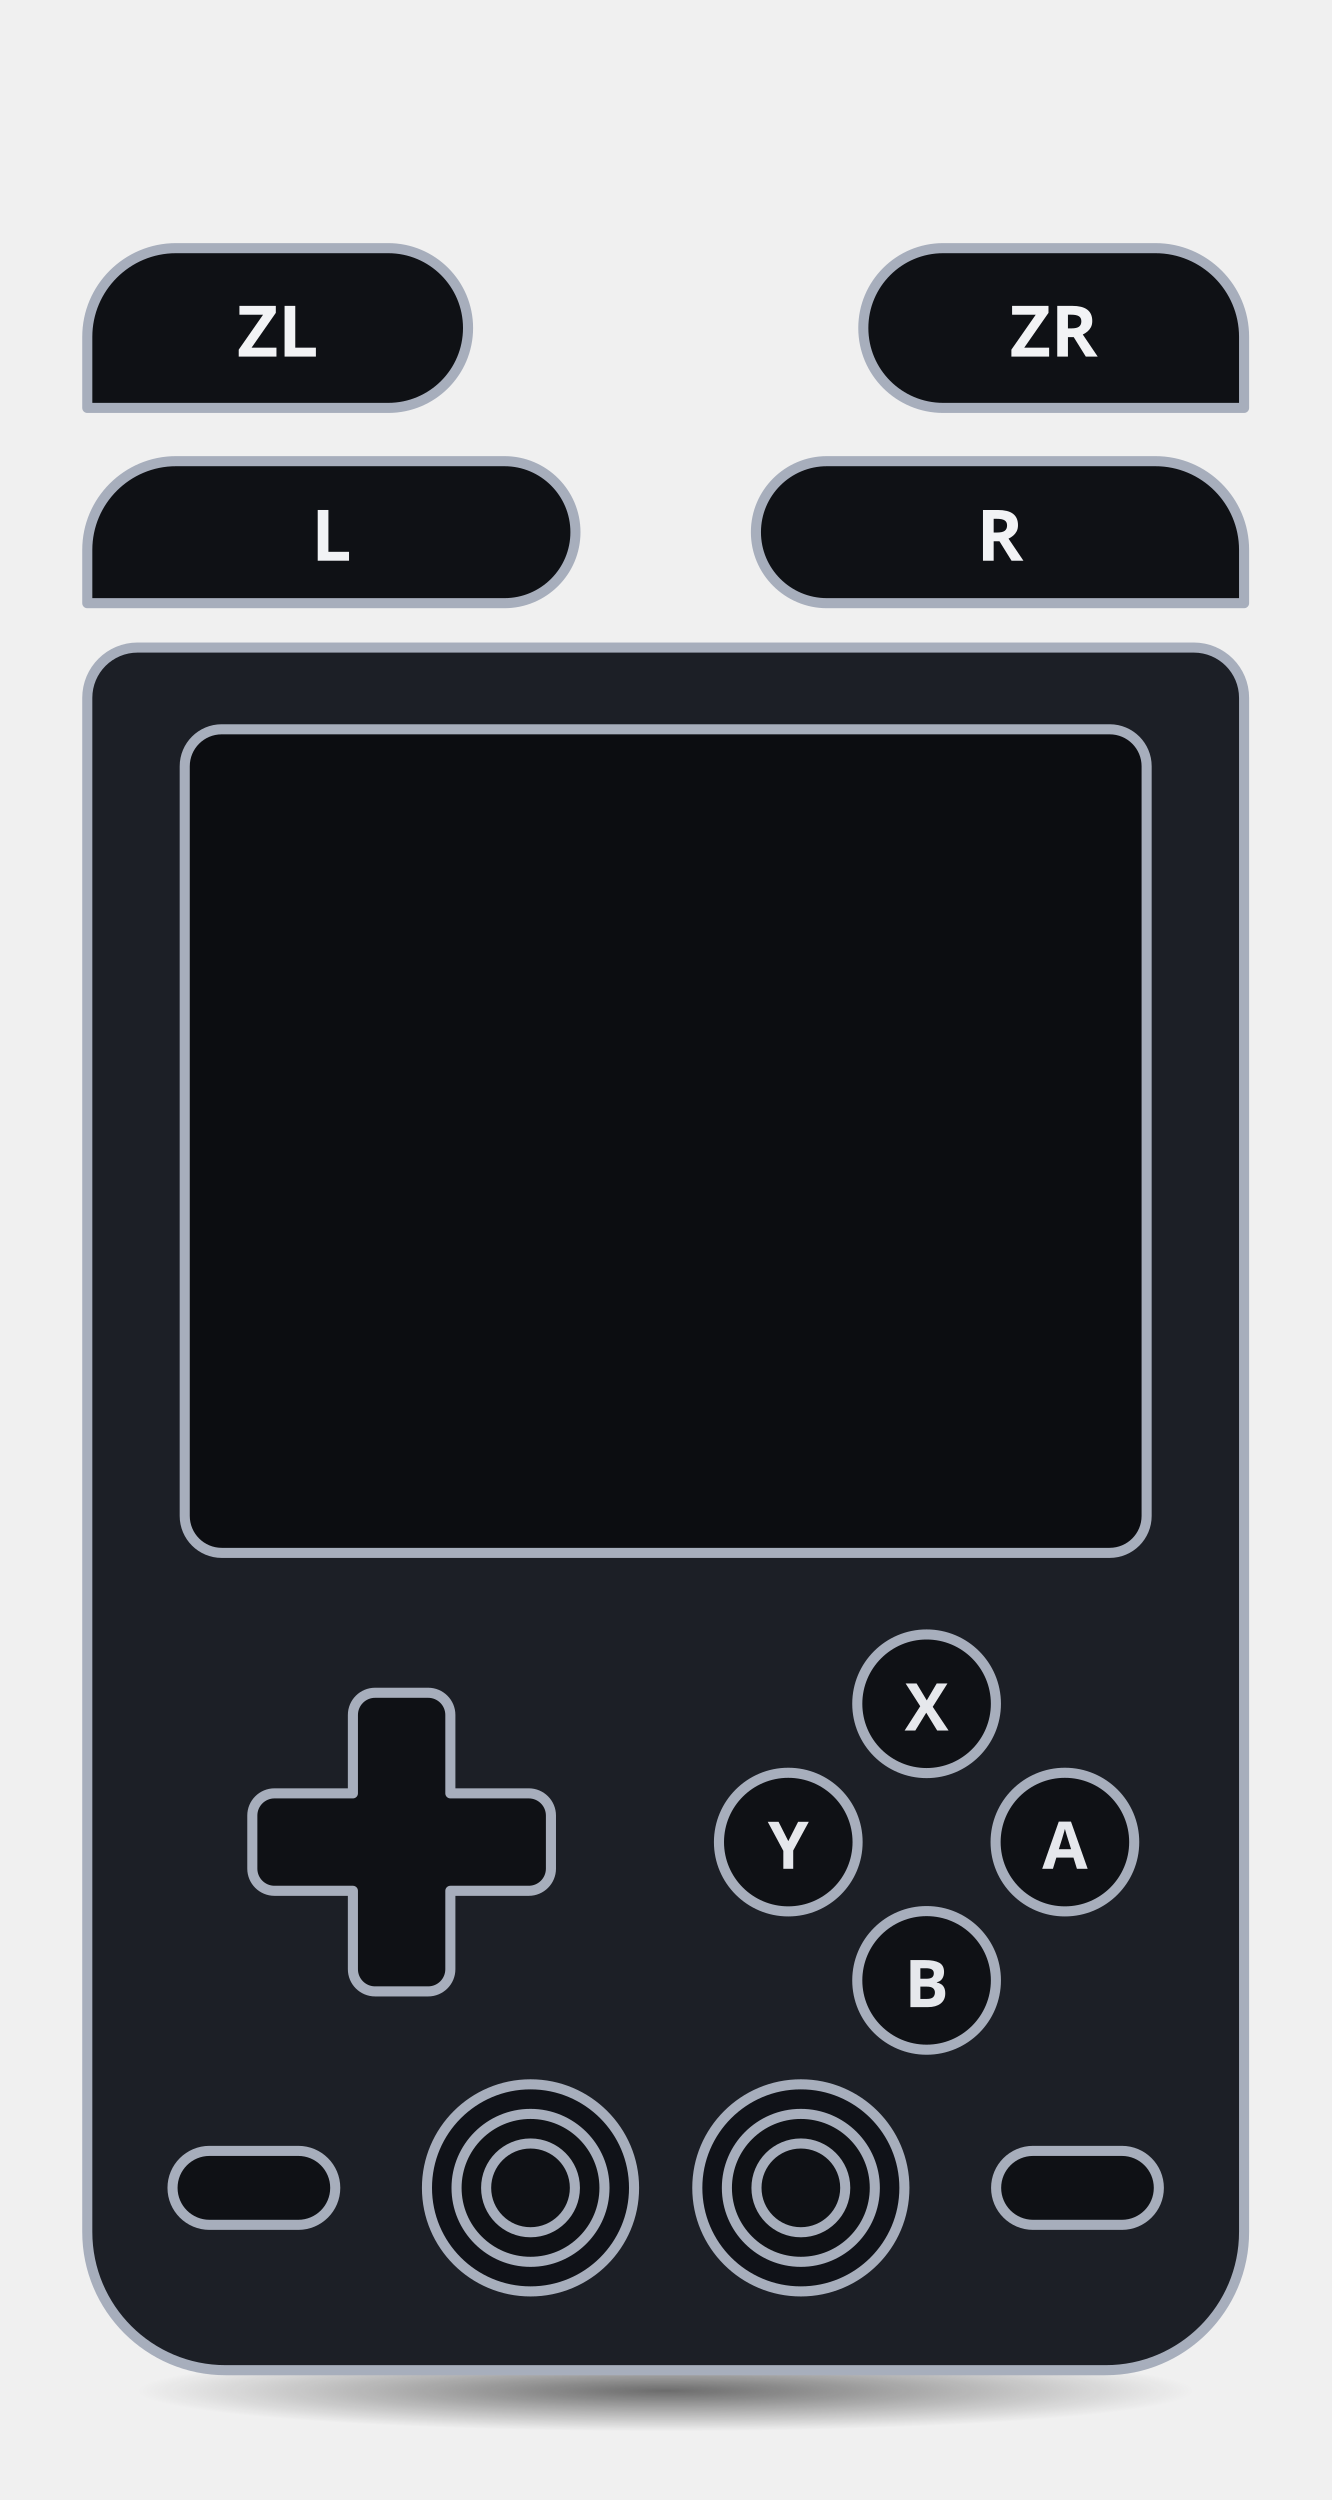
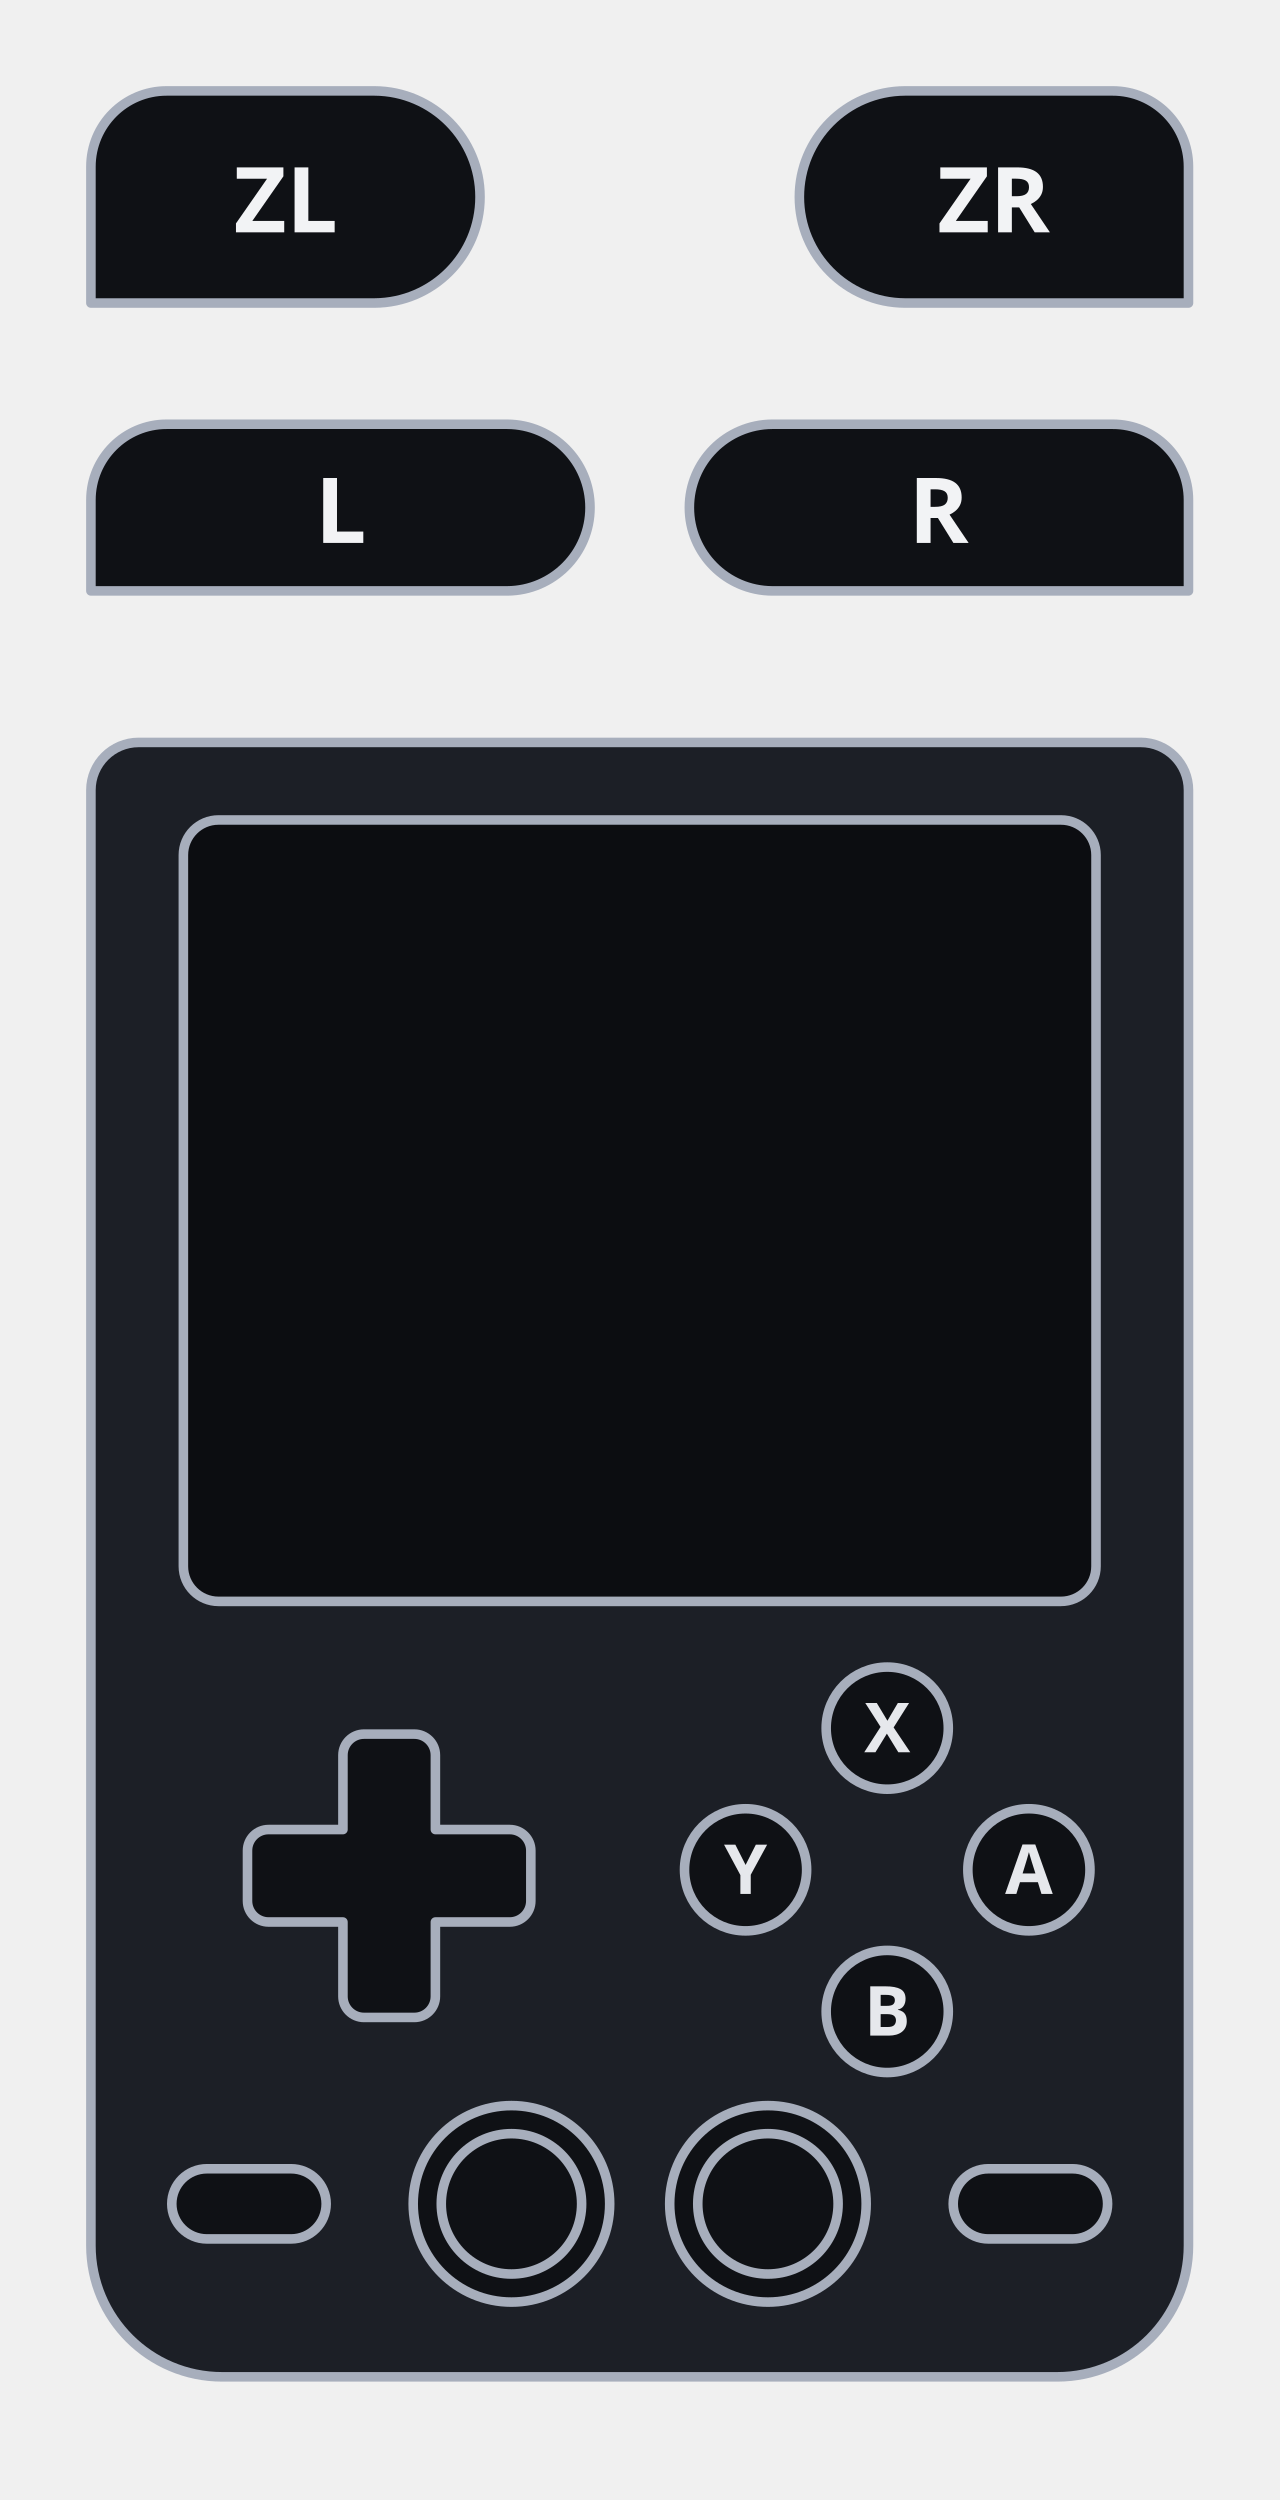
- <svg xmlns="http://www.w3.org/2000/svg" width="330" height="619.667" viewBox="0 -160 360 676" style="overflow:visible;display:block">
+ <svg xmlns="http://www.w3.org/2000/svg" width="334.232" height="653.113" viewBox="-2.309 -196.487 364.617 712.487" style="overflow:visible;display:block">
  <defs>
    <linearGradient id="pb" x1="0" y1="0" x2="0" y2="1">
      <stop offset="0" stop-color="#1C1F26" />
      <stop offset="1" stop-color="#1C1F26" />
    </linearGradient>
    <linearGradient id="rim" x1="0" y1="0" x2="0" y2="1">
-       <stop offset="0" stop-color="#fff" stop-opacity=".28" />
+       <stop offset="0" stop-color="#fff" stop-opacity=".16" />
      <stop offset=".35" stop-color="#fff" stop-opacity="0" />
    </linearGradient>
    <radialGradient id="floor">
      <stop offset="0" stop-color="#000" stop-opacity=".55" />
      <stop offset="1" stop-color="#000" stop-opacity="0" />
    </radialGradient>
  </defs>
-   <ellipse cx="180" cy="486.475" rx="143.98" ry="10.955" fill="url(#floor)" />
  <defs />
  <defs />
-   <path d="M37.2,15.1 H322.8 A13.6,13.6 0 0 1 336.4,28.7 V443.5 A37.4,37.4 0 0 1 299,480.9 H61 A37.4,37.4 0 0 1 23.6,443.5 V28.7 A13.6,13.6 0 0 1 37.2,15.1 Z" fill="url(#pb)" stroke="#A7AEBC" stroke-width="2.5" vector-effect="non-scaling-stroke" />
+   <path d="M37.2,15.1 H322.8 A13.6,13.6 0 0 1 336.4,28.7 V443.5 A37.4,37.4 0 0 1 299,480.9 H61 A37.4,37.4 0 0 1 23.6,443.5 V28.7 A13.6,13.6 0 0 1 37.2,15.1 Z" fill="#1C1F26" stroke="#A7AEBC" stroke-width="2.5" vector-effect="non-scaling-stroke" />
  <rect x="49.95" y="37.2" width="260.1" height="222.7" rx="10" fill="#0C0D11" stroke="#A7AEBC" stroke-width="2.5" vector-effect="non-scaling-stroke" />
-   <circle cx="143.45" cy="431.6" r="28" fill="#101218" stroke="#A7AEBC" stroke-width="2.5" vector-effect="non-scaling-stroke" />
+   <circle cx="143.45" cy="431.6" r="28" fill="#0F1115" stroke="#A7AEBC" stroke-width="2.5" vector-effect="non-scaling-stroke" />
  <mask id="LS_ring360m140" maskUnits="userSpaceOnUse" x="-5000" y="-5000" width="10000" height="10000">
    <rect x="-5000" y="-5000" width="10000" height="10000" fill="#fff" />
    <circle cx="143.45" cy="431.6" r="20" fill="#000" stroke="#000" stroke-width="7.636" stroke-linejoin="round" />
  </mask>
  <circle cx="143.45" cy="431.6" r="20" fill="none" stroke="#72D6E8" stroke-width="13.091" stroke-linejoin="round" mask="url(#LS_ring360m140)" class="hLS24" display="none" />
  <circle cx="143.45" cy="431.6" r="20" fill="#0F1115" stroke="#A7AEBC" stroke-width="2.5" vector-effect="non-scaling-stroke" class="p8x25" />
-   <circle cx="143.45" cy="431.6" r="12" fill="none" stroke="#A7AEBC" stroke-opacity="1" stroke-width="2.5" vector-effect="non-scaling-stroke" class="p8x26" />
-   <circle cx="216.55" cy="431.6" r="28" fill="#101218" stroke="#A7AEBC" stroke-width="2.5" vector-effect="non-scaling-stroke" />
+   <circle cx="216.55" cy="431.6" r="28" fill="#0F1115" stroke="#A7AEBC" stroke-width="2.5" vector-effect="non-scaling-stroke" />
  <mask id="RS_ring361m141" maskUnits="userSpaceOnUse" x="-5000" y="-5000" width="10000" height="10000">
    <rect x="-5000" y="-5000" width="10000" height="10000" fill="#fff" />
    <circle cx="216.55" cy="431.6" r="20" fill="#000" stroke="#000" stroke-width="7.636" stroke-linejoin="round" />
  </mask>
-   <circle cx="216.55" cy="431.6" r="20" fill="none" stroke="#72D6E8" stroke-width="13.091" stroke-linejoin="round" mask="url(#RS_ring361m141)" class="hRS27" display="none" />
-   <circle cx="216.55" cy="431.6" r="20" fill="#0F1115" stroke="#A7AEBC" stroke-width="2.5" vector-effect="non-scaling-stroke" class="p9x28" />
-   <circle cx="216.55" cy="431.6" r="12" fill="none" stroke="#A7AEBC" stroke-opacity="1" stroke-width="2.5" vector-effect="non-scaling-stroke" class="p9x29" />
+   <circle cx="216.55" cy="431.6" r="20" fill="none" stroke="#72D6E8" stroke-width="13.091" stroke-linejoin="round" mask="url(#RS_ring361m141)" class="hRS26" display="none" />
+   <circle cx="216.55" cy="431.6" r="20" fill="#0F1115" stroke="#A7AEBC" stroke-width="2.5" vector-effect="non-scaling-stroke" class="p9x27" />
  <clipPath id="dp319">
    <path d="M95.425,303.725 A6,6 0 0 1 101.425,297.725 H115.775 A6,6 0 0 1 121.775,303.725 V324.925 H142.975 A6,6 0 0 1 148.975,330.925 V345.275 A6,6 0 0 1 142.975,351.275 H121.775 V372.475 A6,6 0 0 1 115.775,378.475 H101.425 A6,6 0 0 1 95.425,372.475 V351.275 H74.225 A6,6 0 0 1 68.225,345.275 V330.925 A6,6 0 0 1 74.225,324.925 H95.425 Z" />
  </clipPath>
-   <path d="M95.425,303.725 A6,6 0 0 1 101.425,297.725 H115.775 A6,6 0 0 1 121.775,303.725 V324.925 H142.975 A6,6 0 0 1 148.975,330.925 V345.275 A6,6 0 0 1 142.975,351.275 H121.775 V372.475 A6,6 0 0 1 115.775,378.475 H101.425 A6,6 0 0 1 95.425,372.475 V351.275 H74.225 A6,6 0 0 1 68.225,345.275 V330.925 A6,6 0 0 1 74.225,324.925 H95.425 Z" fill="#0F1115" stroke="#A7AEBC" stroke-width="2.5" vector-effect="non-scaling-stroke" stroke-linejoin="round" class="hDup30" display="none" />
-   <rect x="95.425" y="297.725" width="26.35" height="27.2" fill="#72D6E8" clip-path="url(#dp319)" class="hDup31" display="none" />
-   <path d="M95.425,303.725 A6,6 0 0 1 101.425,297.725 H115.775 A6,6 0 0 1 121.775,303.725 V324.925 H142.975 A6,6 0 0 1 148.975,330.925 V345.275 A6,6 0 0 1 142.975,351.275 H121.775 V372.475 A6,6 0 0 1 115.775,378.475 H101.425 A6,6 0 0 1 95.425,372.475 V351.275 H74.225 A6,6 0 0 1 68.225,345.275 V330.925 A6,6 0 0 1 74.225,324.925 H95.425 Z" fill="#0F1115" stroke="#A7AEBC" stroke-width="2.5" vector-effect="non-scaling-stroke" stroke-linejoin="round" class="hDdown33" display="none" />
-   <rect x="95.425" y="351.275" width="26.35" height="27.2" fill="#72D6E8" clip-path="url(#dp319)" class="hDdown34" display="none" />
-   <path d="M95.425,303.725 A6,6 0 0 1 101.425,297.725 H115.775 A6,6 0 0 1 121.775,303.725 V324.925 H142.975 A6,6 0 0 1 148.975,330.925 V345.275 A6,6 0 0 1 142.975,351.275 H121.775 V372.475 A6,6 0 0 1 115.775,378.475 H101.425 A6,6 0 0 1 95.425,372.475 V351.275 H74.225 A6,6 0 0 1 68.225,345.275 V330.925 A6,6 0 0 1 74.225,324.925 H95.425 Z" fill="#0F1115" stroke="#A7AEBC" stroke-width="2.5" vector-effect="non-scaling-stroke" stroke-linejoin="round" class="hDleft36" display="none" />
-   <rect x="68.225" y="324.925" width="27.2" height="26.35" fill="#72D6E8" clip-path="url(#dp319)" class="hDleft37" display="none" />
-   <path d="M95.425,303.725 A6,6 0 0 1 101.425,297.725 H115.775 A6,6 0 0 1 121.775,303.725 V324.925 H142.975 A6,6 0 0 1 148.975,330.925 V345.275 A6,6 0 0 1 142.975,351.275 H121.775 V372.475 A6,6 0 0 1 115.775,378.475 H101.425 A6,6 0 0 1 95.425,372.475 V351.275 H74.225 A6,6 0 0 1 68.225,345.275 V330.925 A6,6 0 0 1 74.225,324.925 H95.425 Z" fill="#0F1115" stroke="#A7AEBC" stroke-width="2.5" vector-effect="non-scaling-stroke" stroke-linejoin="round" class="hDright39" display="none" />
-   <rect x="121.775" y="324.925" width="27.2" height="26.35" fill="#72D6E8" clip-path="url(#dp319)" class="hDright40" display="none" />
-   <path d="M95.425,303.725 A6,6 0 0 1 101.425,297.725 H115.775 A6,6 0 0 1 121.775,303.725 V324.925 H142.975 A6,6 0 0 1 148.975,330.925 V345.275 A6,6 0 0 1 142.975,351.275 H121.775 V372.475 A6,6 0 0 1 115.775,378.475 H101.425 A6,6 0 0 1 95.425,372.475 V351.275 H74.225 A6,6 0 0 1 68.225,345.275 V330.925 A6,6 0 0 1 74.225,324.925 H95.425 Z" fill="#0F1115" stroke="#A7AEBC" stroke-width="2.5" vector-effect="non-scaling-stroke" stroke-linejoin="round" class="p10x32" />
+   <path d="M95.425,303.725 A6,6 0 0 1 101.425,297.725 H115.775 A6,6 0 0 1 121.775,303.725 V324.925 H142.975 A6,6 0 0 1 148.975,330.925 V345.275 A6,6 0 0 1 142.975,351.275 H121.775 V372.475 A6,6 0 0 1 115.775,378.475 H101.425 A6,6 0 0 1 95.425,372.475 V351.275 H74.225 A6,6 0 0 1 68.225,345.275 V330.925 A6,6 0 0 1 74.225,324.925 H95.425 Z" fill="#0F1115" stroke="#A7AEBC" stroke-width="2.5" vector-effect="non-scaling-stroke" stroke-linejoin="round" class="hDup28" display="none" />
+   <rect x="95.425" y="297.725" width="26.35" height="27.2" fill="#72D6E8" clip-path="url(#dp319)" class="hDup29" display="none" />
+   <path d="M95.425,303.725 A6,6 0 0 1 101.425,297.725 H115.775 A6,6 0 0 1 121.775,303.725 V324.925 H142.975 A6,6 0 0 1 148.975,330.925 V345.275 A6,6 0 0 1 142.975,351.275 H121.775 V372.475 A6,6 0 0 1 115.775,378.475 H101.425 A6,6 0 0 1 95.425,372.475 V351.275 H74.225 A6,6 0 0 1 68.225,345.275 V330.925 A6,6 0 0 1 74.225,324.925 H95.425 Z" fill="#0F1115" stroke="#A7AEBC" stroke-width="2.5" vector-effect="non-scaling-stroke" stroke-linejoin="round" class="hDdown31" display="none" />
+   <rect x="95.425" y="351.275" width="26.35" height="27.2" fill="#72D6E8" clip-path="url(#dp319)" class="hDdown32" display="none" />
+   <path d="M95.425,303.725 A6,6 0 0 1 101.425,297.725 H115.775 A6,6 0 0 1 121.775,303.725 V324.925 H142.975 A6,6 0 0 1 148.975,330.925 V345.275 A6,6 0 0 1 142.975,351.275 H121.775 V372.475 A6,6 0 0 1 115.775,378.475 H101.425 A6,6 0 0 1 95.425,372.475 V351.275 H74.225 A6,6 0 0 1 68.225,345.275 V330.925 A6,6 0 0 1 74.225,324.925 H95.425 Z" fill="#0F1115" stroke="#A7AEBC" stroke-width="2.5" vector-effect="non-scaling-stroke" stroke-linejoin="round" class="hDleft34" display="none" />
+   <rect x="68.225" y="324.925" width="27.2" height="26.35" fill="#72D6E8" clip-path="url(#dp319)" class="hDleft35" display="none" />
+   <path d="M95.425,303.725 A6,6 0 0 1 101.425,297.725 H115.775 A6,6 0 0 1 121.775,303.725 V324.925 H142.975 A6,6 0 0 1 148.975,330.925 V345.275 A6,6 0 0 1 142.975,351.275 H121.775 V372.475 A6,6 0 0 1 115.775,378.475 H101.425 A6,6 0 0 1 95.425,372.475 V351.275 H74.225 A6,6 0 0 1 68.225,345.275 V330.925 A6,6 0 0 1 74.225,324.925 H95.425 Z" fill="#0F1115" stroke="#A7AEBC" stroke-width="2.5" vector-effect="non-scaling-stroke" stroke-linejoin="round" class="hDright37" display="none" />
+   <rect x="121.775" y="324.925" width="27.2" height="26.35" fill="#72D6E8" clip-path="url(#dp319)" class="hDright38" display="none" />
+   <path d="M95.425,303.725 A6,6 0 0 1 101.425,297.725 H115.775 A6,6 0 0 1 121.775,303.725 V324.925 H142.975 A6,6 0 0 1 148.975,330.925 V345.275 A6,6 0 0 1 142.975,351.275 H121.775 V372.475 A6,6 0 0 1 115.775,378.475 H101.425 A6,6 0 0 1 95.425,372.475 V351.275 H74.225 A6,6 0 0 1 68.225,345.275 V330.925 A6,6 0 0 1 74.225,324.925 H95.425 Z" fill="#0F1115" stroke="#A7AEBC" stroke-width="2.5" vector-effect="non-scaling-stroke" stroke-linejoin="round" class="p10x30" />
  <mask id="Y_ring355m135" maskUnits="userSpaceOnUse" x="-5000" y="-5000" width="10000" height="10000">
    <rect x="-5000" y="-5000" width="10000" height="10000" fill="#fff" />
-     <circle cx="250.55" cy="300.7" r="18.742" fill="#000" stroke="#000" stroke-width="7.636" stroke-linejoin="round" />
+     <circle cx="250.55" cy="296.025" r="17.404" fill="#000" stroke="#000" stroke-width="7.636" stroke-linejoin="round" />
  </mask>
-   <circle cx="250.55" cy="300.7" r="18.742" fill="none" stroke="#72D6E8" stroke-width="13.091" stroke-linejoin="round" mask="url(#Y_ring355m135)" class="hY9" display="none" />
-   <circle cx="250.55" cy="300.7" r="18.742" fill="#0F1115" stroke="#A7AEBC" stroke-width="2.5" vector-effect="non-scaling-stroke" class="p3x10" />
-   <text x="250.55" y="301.7" fill="#E6E8EC" font-family="sans-serif" font-weight="700" font-size="17.805" text-anchor="middle" class="p3x11" dy="6.23">X</text>
+   <circle cx="250.55" cy="296.025" r="17.404" fill="none" stroke="#72D6E8" stroke-width="13.091" stroke-linejoin="round" mask="url(#Y_ring355m135)" class="hY9" display="none" />
+   <circle cx="250.55" cy="296.025" r="17.404" fill="#0F1115" stroke="#A7AEBC" stroke-width="2.5" vector-effect="non-scaling-stroke" class="p3x10" />
+   <text x="250.55" y="296.025" fill="#E6E8EC" font-family="sans-serif" font-weight="700" font-size="19.666" text-anchor="middle" class="p3x11" dy="6.88">X</text>
  <mask id="X_ring354m134" maskUnits="userSpaceOnUse" x="-5000" y="-5000" width="10000" height="10000">
    <rect x="-5000" y="-5000" width="10000" height="10000" fill="#fff" />
-     <circle cx="213.15" cy="338.1" r="18.742" fill="#000" stroke="#000" stroke-width="7.636" stroke-linejoin="round" />
+     <circle cx="210.175" cy="336.4" r="17.404" fill="#000" stroke="#000" stroke-width="7.636" stroke-linejoin="round" />
  </mask>
-   <circle cx="213.15" cy="338.1" r="18.742" fill="none" stroke="#72D6E8" stroke-width="13.091" stroke-linejoin="round" mask="url(#X_ring354m134)" class="hX6" display="none" />
-   <circle cx="213.15" cy="338.1" r="18.742" fill="#0F1115" stroke="#A7AEBC" stroke-width="2.5" vector-effect="non-scaling-stroke" class="p2x7" />
-   <text x="213.15" y="339.1" fill="#E6E8EC" font-family="sans-serif" font-weight="700" font-size="17.805" text-anchor="middle" class="p2x8" dy="6.23">Y</text>
+   <circle cx="210.175" cy="336.4" r="17.404" fill="none" stroke="#72D6E8" stroke-width="13.091" stroke-linejoin="round" mask="url(#X_ring354m134)" class="hX6" display="none" />
+   <circle cx="210.175" cy="336.4" r="17.404" fill="#0F1115" stroke="#A7AEBC" stroke-width="2.5" vector-effect="non-scaling-stroke" class="p2x7" />
+   <text x="210.175" y="336.4" fill="#E6E8EC" font-family="sans-serif" font-weight="700" font-size="19.666" text-anchor="middle" class="p2x8" dy="6.88">Y</text>
  <mask id="B_ring353m133" maskUnits="userSpaceOnUse" x="-5000" y="-5000" width="10000" height="10000">
    <rect x="-5000" y="-5000" width="10000" height="10000" fill="#fff" />
-     <circle cx="287.95" cy="338.1" r="18.742" fill="#000" stroke="#000" stroke-width="7.636" stroke-linejoin="round" />
+     <circle cx="290.925" cy="336.4" r="17.404" fill="#000" stroke="#000" stroke-width="7.636" stroke-linejoin="round" />
  </mask>
-   <circle cx="287.95" cy="338.1" r="18.742" fill="none" stroke="#72D6E8" stroke-width="13.091" stroke-linejoin="round" mask="url(#B_ring353m133)" class="hB3" display="none" />
-   <circle cx="287.95" cy="338.1" r="18.742" fill="#0F1115" stroke="#A7AEBC" stroke-width="2.5" vector-effect="non-scaling-stroke" class="p1x4" />
-   <text x="287.95" y="339.1" fill="#E6E8EC" font-family="sans-serif" font-weight="700" font-size="17.805" text-anchor="middle" class="p1x5" dy="6.23">A</text>
+   <circle cx="290.925" cy="336.4" r="17.404" fill="none" stroke="#72D6E8" stroke-width="13.091" stroke-linejoin="round" mask="url(#B_ring353m133)" class="hB3" display="none" />
+   <circle cx="290.925" cy="336.4" r="17.404" fill="#0F1115" stroke="#A7AEBC" stroke-width="2.5" vector-effect="non-scaling-stroke" class="p1x4" />
+   <text x="290.925" y="336.4" fill="#E6E8EC" font-family="sans-serif" font-weight="700" font-size="19.666" text-anchor="middle" class="p1x5" dy="6.88">A</text>
  <mask id="A_ring352m132" maskUnits="userSpaceOnUse" x="-5000" y="-5000" width="10000" height="10000">
    <rect x="-5000" y="-5000" width="10000" height="10000" fill="#fff" />
-     <circle cx="250.55" cy="375.5" r="18.742" fill="#000" stroke="#000" stroke-width="7.636" stroke-linejoin="round" />
+     <circle cx="250.55" cy="376.775" r="17.404" fill="#000" stroke="#000" stroke-width="7.636" stroke-linejoin="round" />
  </mask>
-   <circle cx="250.55" cy="375.5" r="18.742" fill="none" stroke="#72D6E8" stroke-width="13.091" stroke-linejoin="round" mask="url(#A_ring352m132)" class="hA0" display="none" />
-   <circle cx="250.55" cy="375.5" r="18.742" fill="#0F1115" stroke="#A7AEBC" stroke-width="2.5" vector-effect="non-scaling-stroke" class="p0x1" />
-   <text x="250.55" y="376.5" fill="#E6E8EC" font-family="sans-serif" font-weight="700" font-size="17.805" text-anchor="middle" class="p0x2" dy="6.23">B</text>
+   <circle cx="250.55" cy="376.775" r="17.404" fill="none" stroke="#72D6E8" stroke-width="13.091" stroke-linejoin="round" mask="url(#A_ring352m132)" class="hA0" display="none" />
+   <circle cx="250.55" cy="376.775" r="17.404" fill="#0F1115" stroke="#A7AEBC" stroke-width="2.5" vector-effect="non-scaling-stroke" class="p0x1" />
+   <text x="250.55" y="376.775" fill="#E6E8EC" font-family="sans-serif" font-weight="700" font-size="19.666" text-anchor="middle" class="p0x2" dy="6.88">B</text>
  <mask id="SELECT_ring367m143" maskUnits="userSpaceOnUse" x="-5000" y="-5000" width="10000" height="10000">
    <rect x="-5000" y="-5000" width="10000" height="10000" fill="#fff" />
    <rect x="46.65" y="421.6" width="44" height="20" rx="10" fill="#000" stroke="#000" stroke-width="7.636" stroke-linejoin="round" />
  </mask>
-   <rect x="46.65" y="421.6" width="44" height="20" rx="10" fill="none" stroke="#72D6E8" stroke-width="13.091" stroke-linejoin="round" mask="url(#SELECT_ring367m143)" class="hSELECT44" display="none" />
-   <rect x="46.65" y="421.6" width="44" height="20" rx="10" fill="#0F1115" stroke="#A7AEBC" stroke-width="2.5" vector-effect="non-scaling-stroke" class="p15x45" />
+   <rect x="46.65" y="421.6" width="44" height="20" rx="10" fill="none" stroke="#72D6E8" stroke-width="13.091" stroke-linejoin="round" mask="url(#SELECT_ring367m143)" class="hSELECT42" display="none" />
+   <rect x="46.65" y="421.6" width="44" height="20" rx="10" fill="#0F1115" stroke="#A7AEBC" stroke-width="2.5" vector-effect="non-scaling-stroke" class="p15x43" />
  <mask id="START_ring366m142" maskUnits="userSpaceOnUse" x="-5000" y="-5000" width="10000" height="10000">
    <rect x="-5000" y="-5000" width="10000" height="10000" fill="#fff" />
    <rect x="269.35" y="421.6" width="44" height="20" rx="10" fill="#000" stroke="#000" stroke-width="7.636" stroke-linejoin="round" />
  </mask>
-   <rect x="269.35" y="421.6" width="44" height="20" rx="10" fill="none" stroke="#72D6E8" stroke-width="13.091" stroke-linejoin="round" mask="url(#START_ring366m142)" class="hSTART42" display="none" />
-   <rect x="269.35" y="421.6" width="44" height="20" rx="10" fill="#0F1115" stroke="#A7AEBC" stroke-width="2.5" vector-effect="non-scaling-stroke" class="p14x43" />
+   <rect x="269.35" y="421.6" width="44" height="20" rx="10" fill="none" stroke="#72D6E8" stroke-width="13.091" stroke-linejoin="round" mask="url(#START_ring366m142)" class="hSTART40" display="none" />
+   <rect x="269.35" y="421.6" width="44" height="20" rx="10" fill="#0F1115" stroke="#A7AEBC" stroke-width="2.5" vector-effect="non-scaling-stroke" class="p14x41" />
  <mask id="LB_ring356m136" maskUnits="userSpaceOnUse" x="-5000" y="-5000" width="10000" height="10000">
    <rect x="-5000" y="-5000" width="10000" height="10000" fill="#fff" />
-     <path d="M23.6,3.1 V-11.3 A24,24 0 0 1 47.6,-35.3 H136.4 A19.2,19.2 0 0 1 136.4,3.1 Z" fill="#000" stroke="#000" stroke-width="7.636" stroke-linejoin="round" />
+     <path d="M23.6,-28.081 V-53.99 A21.591,21.591 0 0 1 45.191,-75.58 H142.25 A23.75,23.75 0 0 1 142.25,-28.081 Z" fill="#000" stroke="#000" stroke-width="7.636" stroke-linejoin="round" />
  </mask>
-   <path d="M23.6,3.1 V-11.3 A24,24 0 0 1 47.6,-35.3 H136.4 A19.2,19.2 0 0 1 136.4,3.1 Z" fill="none" stroke="#72D6E8" stroke-width="13.091" stroke-linejoin="round" mask="url(#LB_ring356m136)" class="hLB12" display="none" />
-   <path d="M23.6,3.1 V-11.3 A24,24 0 0 1 47.6,-35.3 H136.4 A19.2,19.2 0 0 1 136.4,3.1 Z" fill="#0F1115" stroke="#A7AEBC" stroke-width="2.5" vector-effect="non-scaling-stroke" stroke-linejoin="round" class="p4x13" />
-   <text x="89.6" y="-15.1" fill="#F2F3F5" font-family="sans-serif" font-weight="700" font-size="19.2" text-anchor="middle" class="p4x14" dy="6.72">L</text>
+   <path d="M23.6,-28.081 V-53.99 A21.591,21.591 0 0 1 45.191,-75.58 H142.25 A23.75,23.75 0 0 1 142.25,-28.081 Z" fill="none" stroke="#72D6E8" stroke-width="13.091" stroke-linejoin="round" mask="url(#LB_ring356m136)" class="hLB12" display="none" />
+   <path d="M23.6,-28.081 V-53.99 A21.591,21.591 0 0 1 45.191,-75.58 H142.25 A23.75,23.75 0 0 1 142.25,-28.081 Z" fill="#0F1115" stroke="#A7AEBC" stroke-width="2.5" vector-effect="non-scaling-stroke" stroke-linejoin="round" class="p4x13" />
+   <text x="94.8" y="-50.831" fill="#F2F3F5" font-family="sans-serif" font-weight="700" font-size="25.909" text-anchor="middle" class="p4x14" dy="9.07">L</text>
  <mask id="LT_ring358m138" maskUnits="userSpaceOnUse" x="-5000" y="-5000" width="10000" height="10000">
    <rect x="-5000" y="-5000" width="10000" height="10000" fill="#fff" />
-     <path d="M23.6,-49.7 V-68.9 A24,24 0 0 1 47.6,-92.9 H104.96 A21.6,21.6 0 0 1 104.96,-49.7 Z" fill="#000" stroke="#000" stroke-width="7.636" stroke-linejoin="round" />
+     <path d="M23.6,-110.125 V-148.988 A21.591,21.591 0 0 1 45.191,-170.578 H104.445 A30.227,30.227 0 0 1 104.445,-110.125 Z" fill="#000" stroke="#000" stroke-width="7.636" stroke-linejoin="round" />
  </mask>
-   <path d="M23.6,-49.7 V-68.9 A24,24 0 0 1 47.6,-92.9 H104.96 A21.6,21.6 0 0 1 104.96,-49.7 Z" fill="none" stroke="#72D6E8" stroke-width="13.091" stroke-linejoin="round" mask="url(#LT_ring358m138)" class="hLT18" display="none" />
-   <path d="M23.6,-49.7 V-68.9 A24,24 0 0 1 47.6,-92.9 H104.96 A21.6,21.6 0 0 1 104.96,-49.7 Z" fill="#0F1115" stroke="#A7AEBC" stroke-width="2.5" vector-effect="non-scaling-stroke" stroke-linejoin="round" class="p6x19" />
-   <text x="75.08" y="-70.3" fill="#F2F3F5" font-family="sans-serif" font-weight="700" font-size="19.2" text-anchor="middle" class="p6x20" dy="6.72">ZL</text>
+   <path d="M23.6,-110.125 V-148.988 A21.591,21.591 0 0 1 45.191,-170.578 H104.445 A30.227,30.227 0 0 1 104.445,-110.125 Z" fill="none" stroke="#72D6E8" stroke-width="13.091" stroke-linejoin="round" mask="url(#LT_ring358m138)" class="hLT18" display="none" />
+   <path d="M23.6,-110.125 V-148.988 A21.591,21.591 0 0 1 45.191,-170.578 H104.445 A30.227,30.227 0 0 1 104.445,-110.125 Z" fill="#0F1115" stroke="#A7AEBC" stroke-width="2.5" vector-effect="non-scaling-stroke" stroke-linejoin="round" class="p6x19" />
+   <text x="79.136" y="-139.352" fill="#F2F3F5" font-family="sans-serif" font-weight="700" font-size="25.909" text-anchor="middle" class="p6x20" dy="9.07">ZL</text>
  <mask id="RB_ring357m137" maskUnits="userSpaceOnUse" x="-5000" y="-5000" width="10000" height="10000">
    <rect x="-5000" y="-5000" width="10000" height="10000" fill="#fff" />
-     <path d="M336.4,3.1 V-11.3 A24,24 0 0 0 312.4,-35.3 H223.6 A19.2,19.2 0 0 0 223.6,3.1 Z" fill="#000" stroke="#000" stroke-width="7.636" stroke-linejoin="round" />
+     <path d="M336.4,-28.081 V-53.99 A21.591,21.591 0 0 0 314.809,-75.58 H217.75 A23.75,23.75 0 0 0 217.75,-28.081 Z" fill="#000" stroke="#000" stroke-width="7.636" stroke-linejoin="round" />
  </mask>
-   <path d="M336.4,3.1 V-11.3 A24,24 0 0 0 312.4,-35.3 H223.6 A19.2,19.2 0 0 0 223.6,3.1 Z" fill="none" stroke="#72D6E8" stroke-width="13.091" stroke-linejoin="round" mask="url(#RB_ring357m137)" class="hRB15" display="none" />
-   <path d="M336.4,3.1 V-11.3 A24,24 0 0 0 312.4,-35.3 H223.6 A19.2,19.2 0 0 0 223.6,3.1 Z" fill="#0F1115" stroke="#A7AEBC" stroke-width="2.5" vector-effect="non-scaling-stroke" stroke-linejoin="round" class="p5x16" />
-   <text x="270.4" y="-15.1" fill="#F2F3F5" font-family="sans-serif" font-weight="700" font-size="19.2" text-anchor="middle" class="p5x17" dy="6.72">R</text>
+   <path d="M336.4,-28.081 V-53.99 A21.591,21.591 0 0 0 314.809,-75.58 H217.75 A23.75,23.75 0 0 0 217.75,-28.081 Z" fill="none" stroke="#72D6E8" stroke-width="13.091" stroke-linejoin="round" mask="url(#RB_ring357m137)" class="hRB15" display="none" />
+   <path d="M336.4,-28.081 V-53.99 A21.591,21.591 0 0 0 314.809,-75.58 H217.75 A23.75,23.75 0 0 0 217.75,-28.081 Z" fill="#0F1115" stroke="#A7AEBC" stroke-width="2.5" vector-effect="non-scaling-stroke" stroke-linejoin="round" class="p5x16" />
+   <text x="265.2" y="-50.831" fill="#F2F3F5" font-family="sans-serif" font-weight="700" font-size="25.909" text-anchor="middle" class="p5x17" dy="9.07">R</text>
  <mask id="RT_ring359m139" maskUnits="userSpaceOnUse" x="-5000" y="-5000" width="10000" height="10000">
    <rect x="-5000" y="-5000" width="10000" height="10000" fill="#fff" />
-     <path d="M336.4,-49.7 V-68.9 A24,24 0 0 0 312.4,-92.9 H255.04 A21.6,21.6 0 0 0 255.04,-49.7 Z" fill="#000" stroke="#000" stroke-width="7.636" stroke-linejoin="round" />
+     <path d="M336.4,-110.125 V-148.988 A21.591,21.591 0 0 0 314.809,-170.578 H255.555 A30.227,30.227 0 0 0 255.555,-110.125 Z" fill="#000" stroke="#000" stroke-width="7.636" stroke-linejoin="round" />
  </mask>
-   <path d="M336.4,-49.7 V-68.9 A24,24 0 0 0 312.4,-92.9 H255.04 A21.6,21.6 0 0 0 255.04,-49.7 Z" fill="none" stroke="#72D6E8" stroke-width="13.091" stroke-linejoin="round" mask="url(#RT_ring359m139)" class="hRT21" display="none" />
-   <path d="M336.4,-49.7 V-68.9 A24,24 0 0 0 312.4,-92.9 H255.04 A21.6,21.6 0 0 0 255.04,-49.7 Z" fill="#0F1115" stroke="#A7AEBC" stroke-width="2.5" vector-effect="non-scaling-stroke" stroke-linejoin="round" class="p7x22" />
-   <text x="284.92" y="-70.3" fill="#F2F3F5" font-family="sans-serif" font-weight="700" font-size="19.2" text-anchor="middle" class="p7x23" dy="6.72">ZR</text>
+   <path d="M336.4,-110.125 V-148.988 A21.591,21.591 0 0 0 314.809,-170.578 H255.555 A30.227,30.227 0 0 0 255.555,-110.125 Z" fill="none" stroke="#72D6E8" stroke-width="13.091" stroke-linejoin="round" mask="url(#RT_ring359m139)" class="hRT21" display="none" />
+   <path d="M336.4,-110.125 V-148.988 A21.591,21.591 0 0 0 314.809,-170.578 H255.555 A30.227,30.227 0 0 0 255.555,-110.125 Z" fill="#0F1115" stroke="#A7AEBC" stroke-width="2.5" vector-effect="non-scaling-stroke" stroke-linejoin="round" class="p7x22" />
+   <text x="280.864" y="-139.352" fill="#F2F3F5" font-family="sans-serif" font-weight="700" font-size="25.909" text-anchor="middle" class="p7x23" dy="9.07">ZR</text>
</svg>
